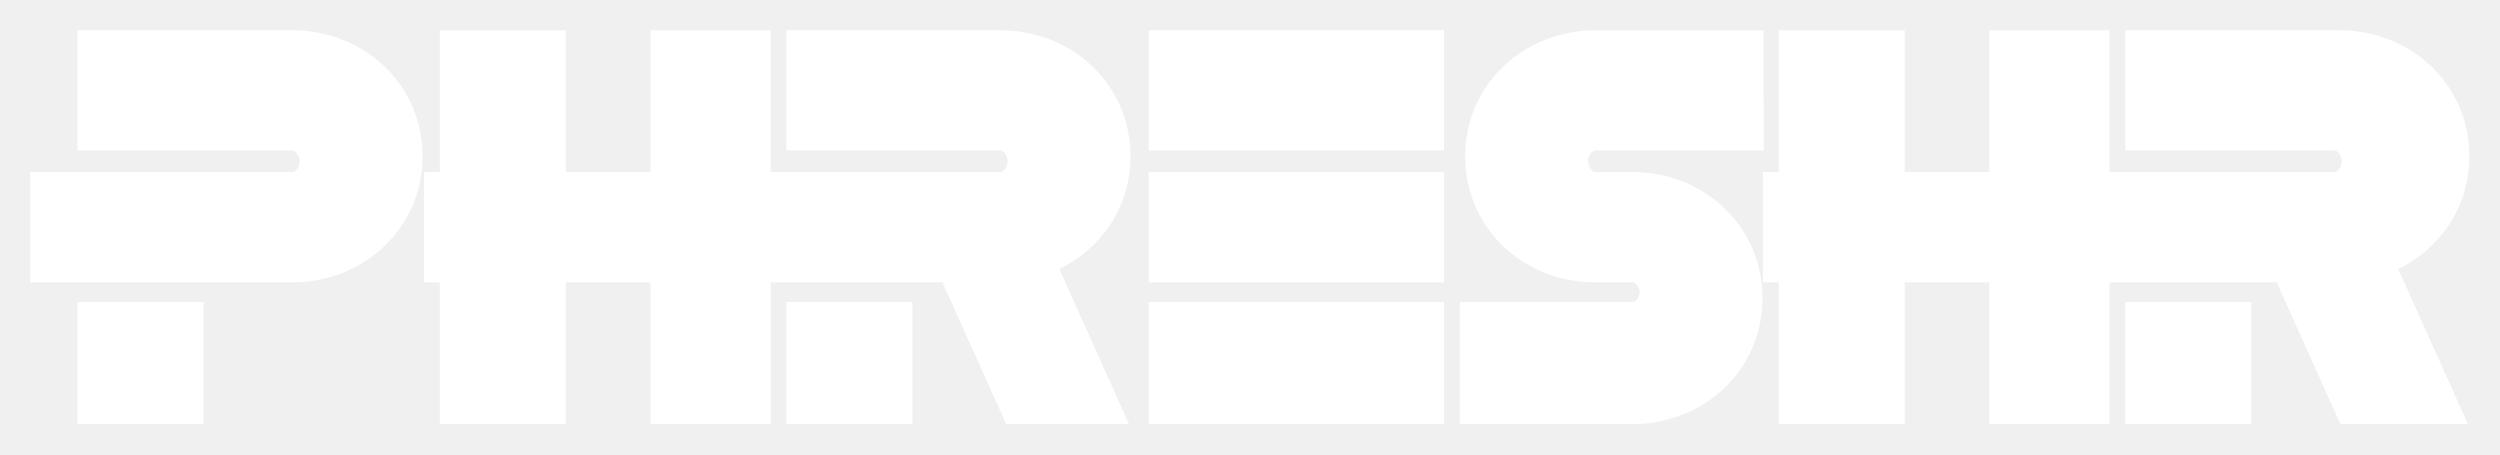
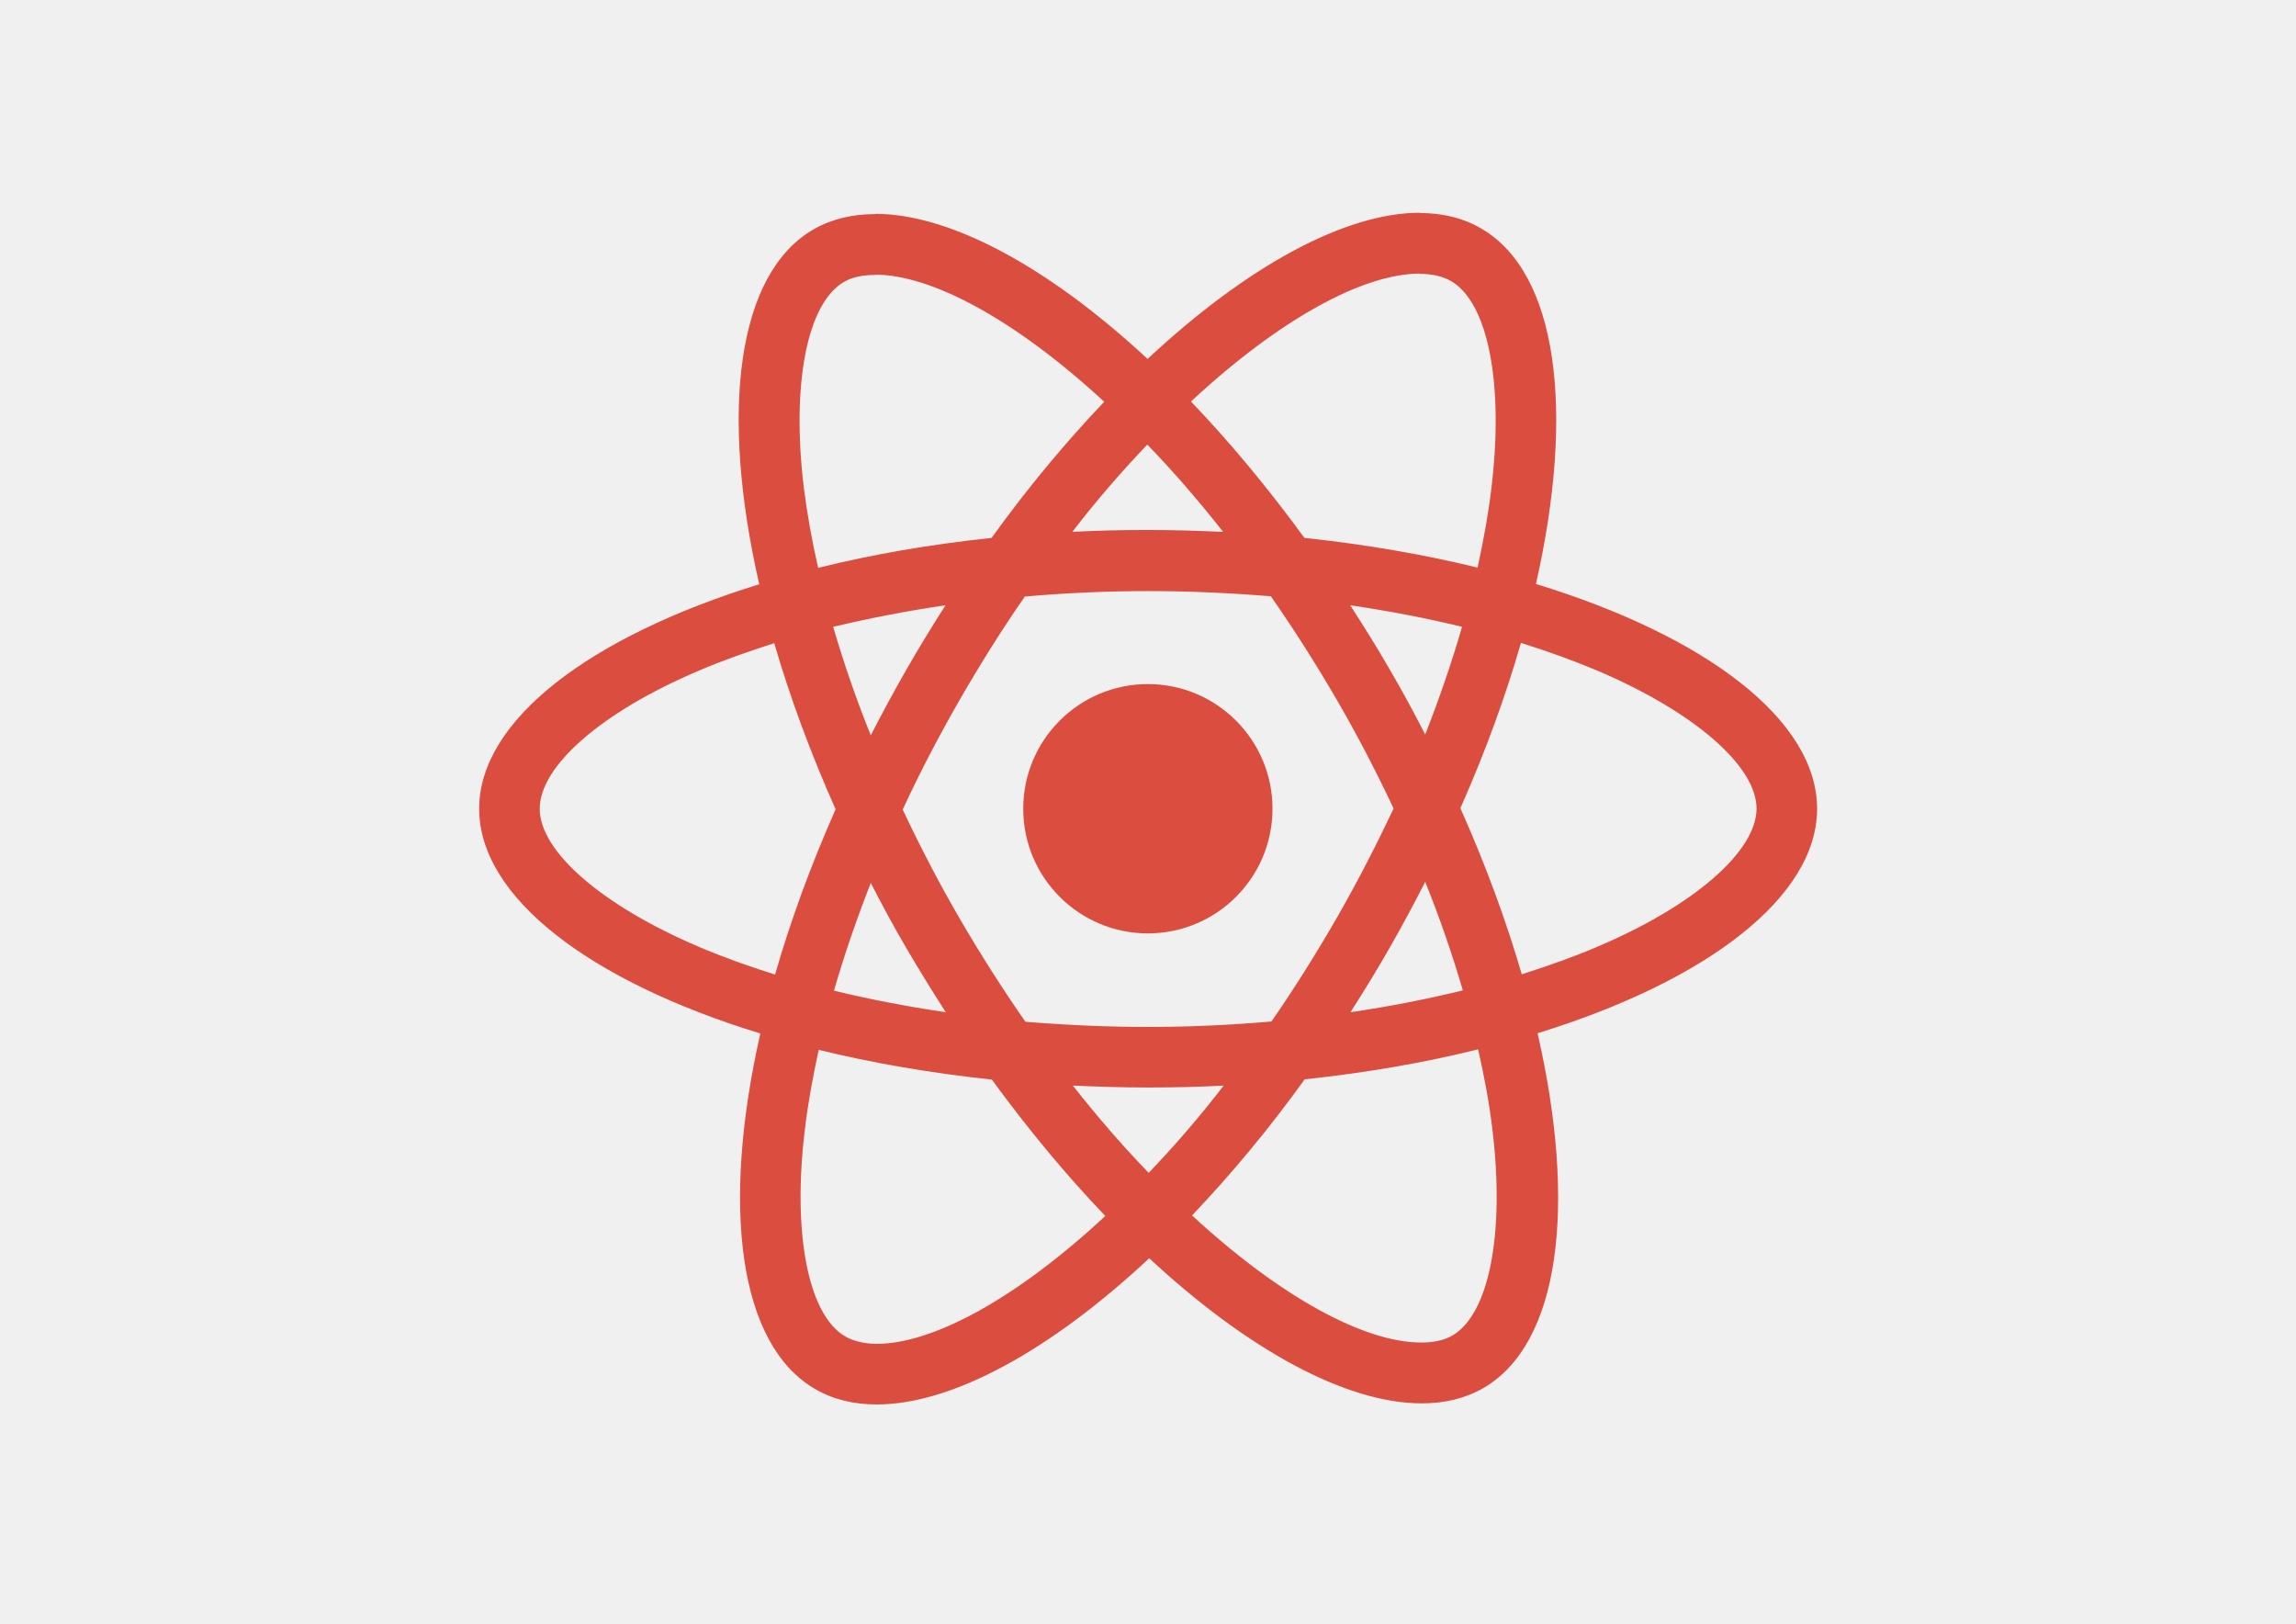
- <svg xmlns="http://www.w3.org/2000/svg" width="410" height="74.6" viewBox="45 5.8 410 74.6">
-   <style>
-     .st0{fill:#FFFFFF;}
-   </style>
-   <path class="st0" d="M78.38 55.33H57.715v20.02H78.38V55.33zm14.572-44.563H57.714v19.698h35.238c.646 0 1.21 1.13 1.21 1.776 0 .69-.523 1.78-1.21 1.78H49.964V52.1h42.988c11.746 0 21.353-8.92 21.353-20.666s-9.566-20.667-21.353-20.667M194.63 55.33h-20.666v20.02h20.666V55.33z" />
-   <path class="st0" d="M210.01 75.35h20.14l-11.42-25.43c6.902-3.35 11.665-10.21 11.665-18.486 0-11.786-9.566-20.667-21.352-20.667h-35.076v19.698h35.077c.687 0 1.21 1.09 1.21 1.776 0 .65-.523 1.78-1.21 1.78h-37.66V10.77h-19.697v23.25H137.8V10.77h-20.67v23.25h-2.583V52.1h2.584v23.25h20.67V52.1h13.887v23.25h19.698V52.1h28.175l10.453 23.25zm23.37 0h48.438V55.33H233.38v20.02zm0-23.25h48.438V34.018H233.38V52.1zm0-21.635h48.438V10.767H233.38v19.698zm100.67 24.22c0-11.747-9.527-20.627-21.232-20.668h-6.176c-.646 0-1.21-1.09-1.21-1.776s.564-1.772 1.21-1.772h27.61l-.04-19.698h-27.57c-11.746 0-21.353 8.88-21.353 20.666s9.562 20.667 21.35 20.667h6.053c.687 0 1.21.93 1.21 1.615 0 .686-.523 1.615-1.21 1.615H284.4v20.02h28.296c11.787 0 21.353-8.88 21.353-20.666" />
-   <path class="st0" d="M371.265 52.1v23.25h19.698V52.1h27.408l10.458 23.25h20.91L438.31 49.92c6.903-3.35 11.666-10.21 11.666-18.486 0-11.786-9.566-20.667-21.353-20.667h-35.077v19.698h34.31c.686 0 1.21 1.09 1.21 1.776 0 .65-.524 1.78-1.21 1.78h-36.893V10.77h-19.7v23.25H357.38V10.77h-20.668v23.25h-2.582V52.1h2.583v23.25h20.667V52.1h13.885z" />
-   <path class="st0" d="M414.213 55.33h-20.667v20.02h20.667V55.33z" />
+ <svg xmlns="http://www.w3.org/2000/svg" viewBox="0 0 841.9 595.3">
+   <g fill="#DB4D3F">
+     <path d="M666.3 296.5c0-32.5-40.7-63.3-103.1-82.4 14.4-63.6 8-114.2-20.2-130.4-6.5-3.8-14.1-5.6-22.4-5.6v22.3c4.6 0 8.3.9 11.4 2.6 13.6 7.8 19.5 37.5 14.9 75.7-1.1 9.4-2.9 19.3-5.1 29.4-19.6-4.8-41-8.5-63.5-10.9-13.5-18.5-27.5-35.3-41.6-50 32.6-30.3 63.2-46.9 84-46.9V78c-27.5 0-63.5 19.6-99.9 53.6-36.4-33.8-72.4-53.2-99.9-53.2v22.3c20.7 0 51.4 16.5 84 46.6-14 14.7-28 31.4-41.3 49.9-22.6 2.4-44 6.1-63.6 11-2.3-10-4-19.7-5.2-29-4.7-38.2 1.1-67.9 14.6-75.8 3-1.8 6.9-2.6 11.5-2.6V78.5c-8.4 0-16 1.8-22.6 5.6-28.1 16.2-34.4 66.7-19.9 130.1-62.2 19.2-102.7 49.9-102.7 82.3 0 32.5 40.7 63.3 103.1 82.4-14.4 63.6-8 114.2 20.2 130.4 6.5 3.8 14.1 5.6 22.5 5.6 27.5 0 63.5-19.6 99.9-53.6 36.4 33.8 72.4 53.2 99.9 53.2 8.4 0 16-1.8 22.6-5.6 28.1-16.2 34.4-66.7 19.9-130.1 62-19.1 102.5-49.9 102.5-82.3zm-130.2-66.7c-3.7 12.9-8.3 26.2-13.5 39.5-4.1-8-8.4-16-13.1-24-4.6-8-9.5-15.8-14.4-23.4 14.2 2.1 27.9 4.7 41 7.9zm-45.8 106.5c-7.8 13.5-15.8 26.3-24.1 38.2-14.9 1.3-30 2-45.2 2-15.1 0-30.2-.7-45-1.9-8.3-11.9-16.4-24.6-24.2-38-7.6-13.1-14.5-26.4-20.8-39.8 6.2-13.4 13.2-26.8 20.7-39.9 7.8-13.5 15.8-26.3 24.1-38.2 14.9-1.3 30-2 45.2-2 15.1 0 30.2.7 45 1.9 8.3 11.9 16.4 24.6 24.2 38 7.6 13.1 14.5 26.4 20.8 39.8-6.3 13.4-13.2 26.8-20.7 39.9zm32.3-13c5.4 13.4 10 26.8 13.8 39.8-13.1 3.2-26.9 5.9-41.2 8 4.9-7.7 9.8-15.6 14.4-23.7 4.6-8 8.9-16.1 13-24.1zM421.2 430c-9.3-9.6-18.6-20.3-27.8-32 9 .4 18.2.7 27.5.7 9.4 0 18.7-.2 27.8-.7-9 11.7-18.3 22.4-27.5 32zm-74.4-58.9c-14.2-2.1-27.9-4.7-41-7.9 3.7-12.9 8.3-26.2 13.5-39.5 4.1 8 8.4 16 13.1 24 4.7 8 9.5 15.8 14.4 23.4zM420.7 163c9.3 9.6 18.6 20.3 27.8 32-9-.4-18.2-.7-27.5-.7-9.4 0-18.7.2-27.8.7 9-11.7 18.3-22.4 27.5-32zm-74 58.9c-4.9 7.7-9.8 15.6-14.4 23.7-4.6 8-8.9 16-13 24-5.4-13.4-10-26.8-13.8-39.8 13.1-3.1 26.9-5.8 41.2-7.9zm-90.5 125.2c-35.4-15.1-58.3-34.9-58.3-50.6 0-15.7 22.9-35.6 58.3-50.6 8.6-3.7 18-7 27.7-10.1 5.7 19.6 13.2 40 22.5 60.9-9.2 20.8-16.6 41.1-22.2 60.6-9.9-3.1-19.3-6.5-28-10.2zM310 490c-13.6-7.8-19.5-37.5-14.9-75.7 1.1-9.4 2.9-19.3 5.1-29.4 19.6 4.8 41 8.5 63.5 10.9 13.5 18.5 27.5 35.3 41.6 50-32.6 30.3-63.2 46.9-84 46.9-4.5-.1-8.3-1-11.3-2.7zm237.2-76.2c4.7 38.2-1.1 67.9-14.6 75.8-3 1.8-6.9 2.6-11.5 2.6-20.7 0-51.4-16.5-84-46.6 14-14.7 28-31.4 41.3-49.9 22.6-2.4 44-6.1 63.6-11 2.3 10.1 4.1 19.8 5.2 29.1zm38.5-66.7c-8.6 3.7-18 7-27.7 10.1-5.7-19.6-13.2-40-22.5-60.9 9.2-20.8 16.6-41.1 22.2-60.6 9.9 3.1 19.3 6.5 28.1 10.2 35.4 15.1 58.3 34.9 58.3 50.6-.1 15.7-23 35.6-58.4 50.6zM320.8 78.4z" />
+     <circle cx="420.9" cy="296.5" r="45.7" />
+     <path d="M520.5 78.1z" />
+   </g>
</svg>
